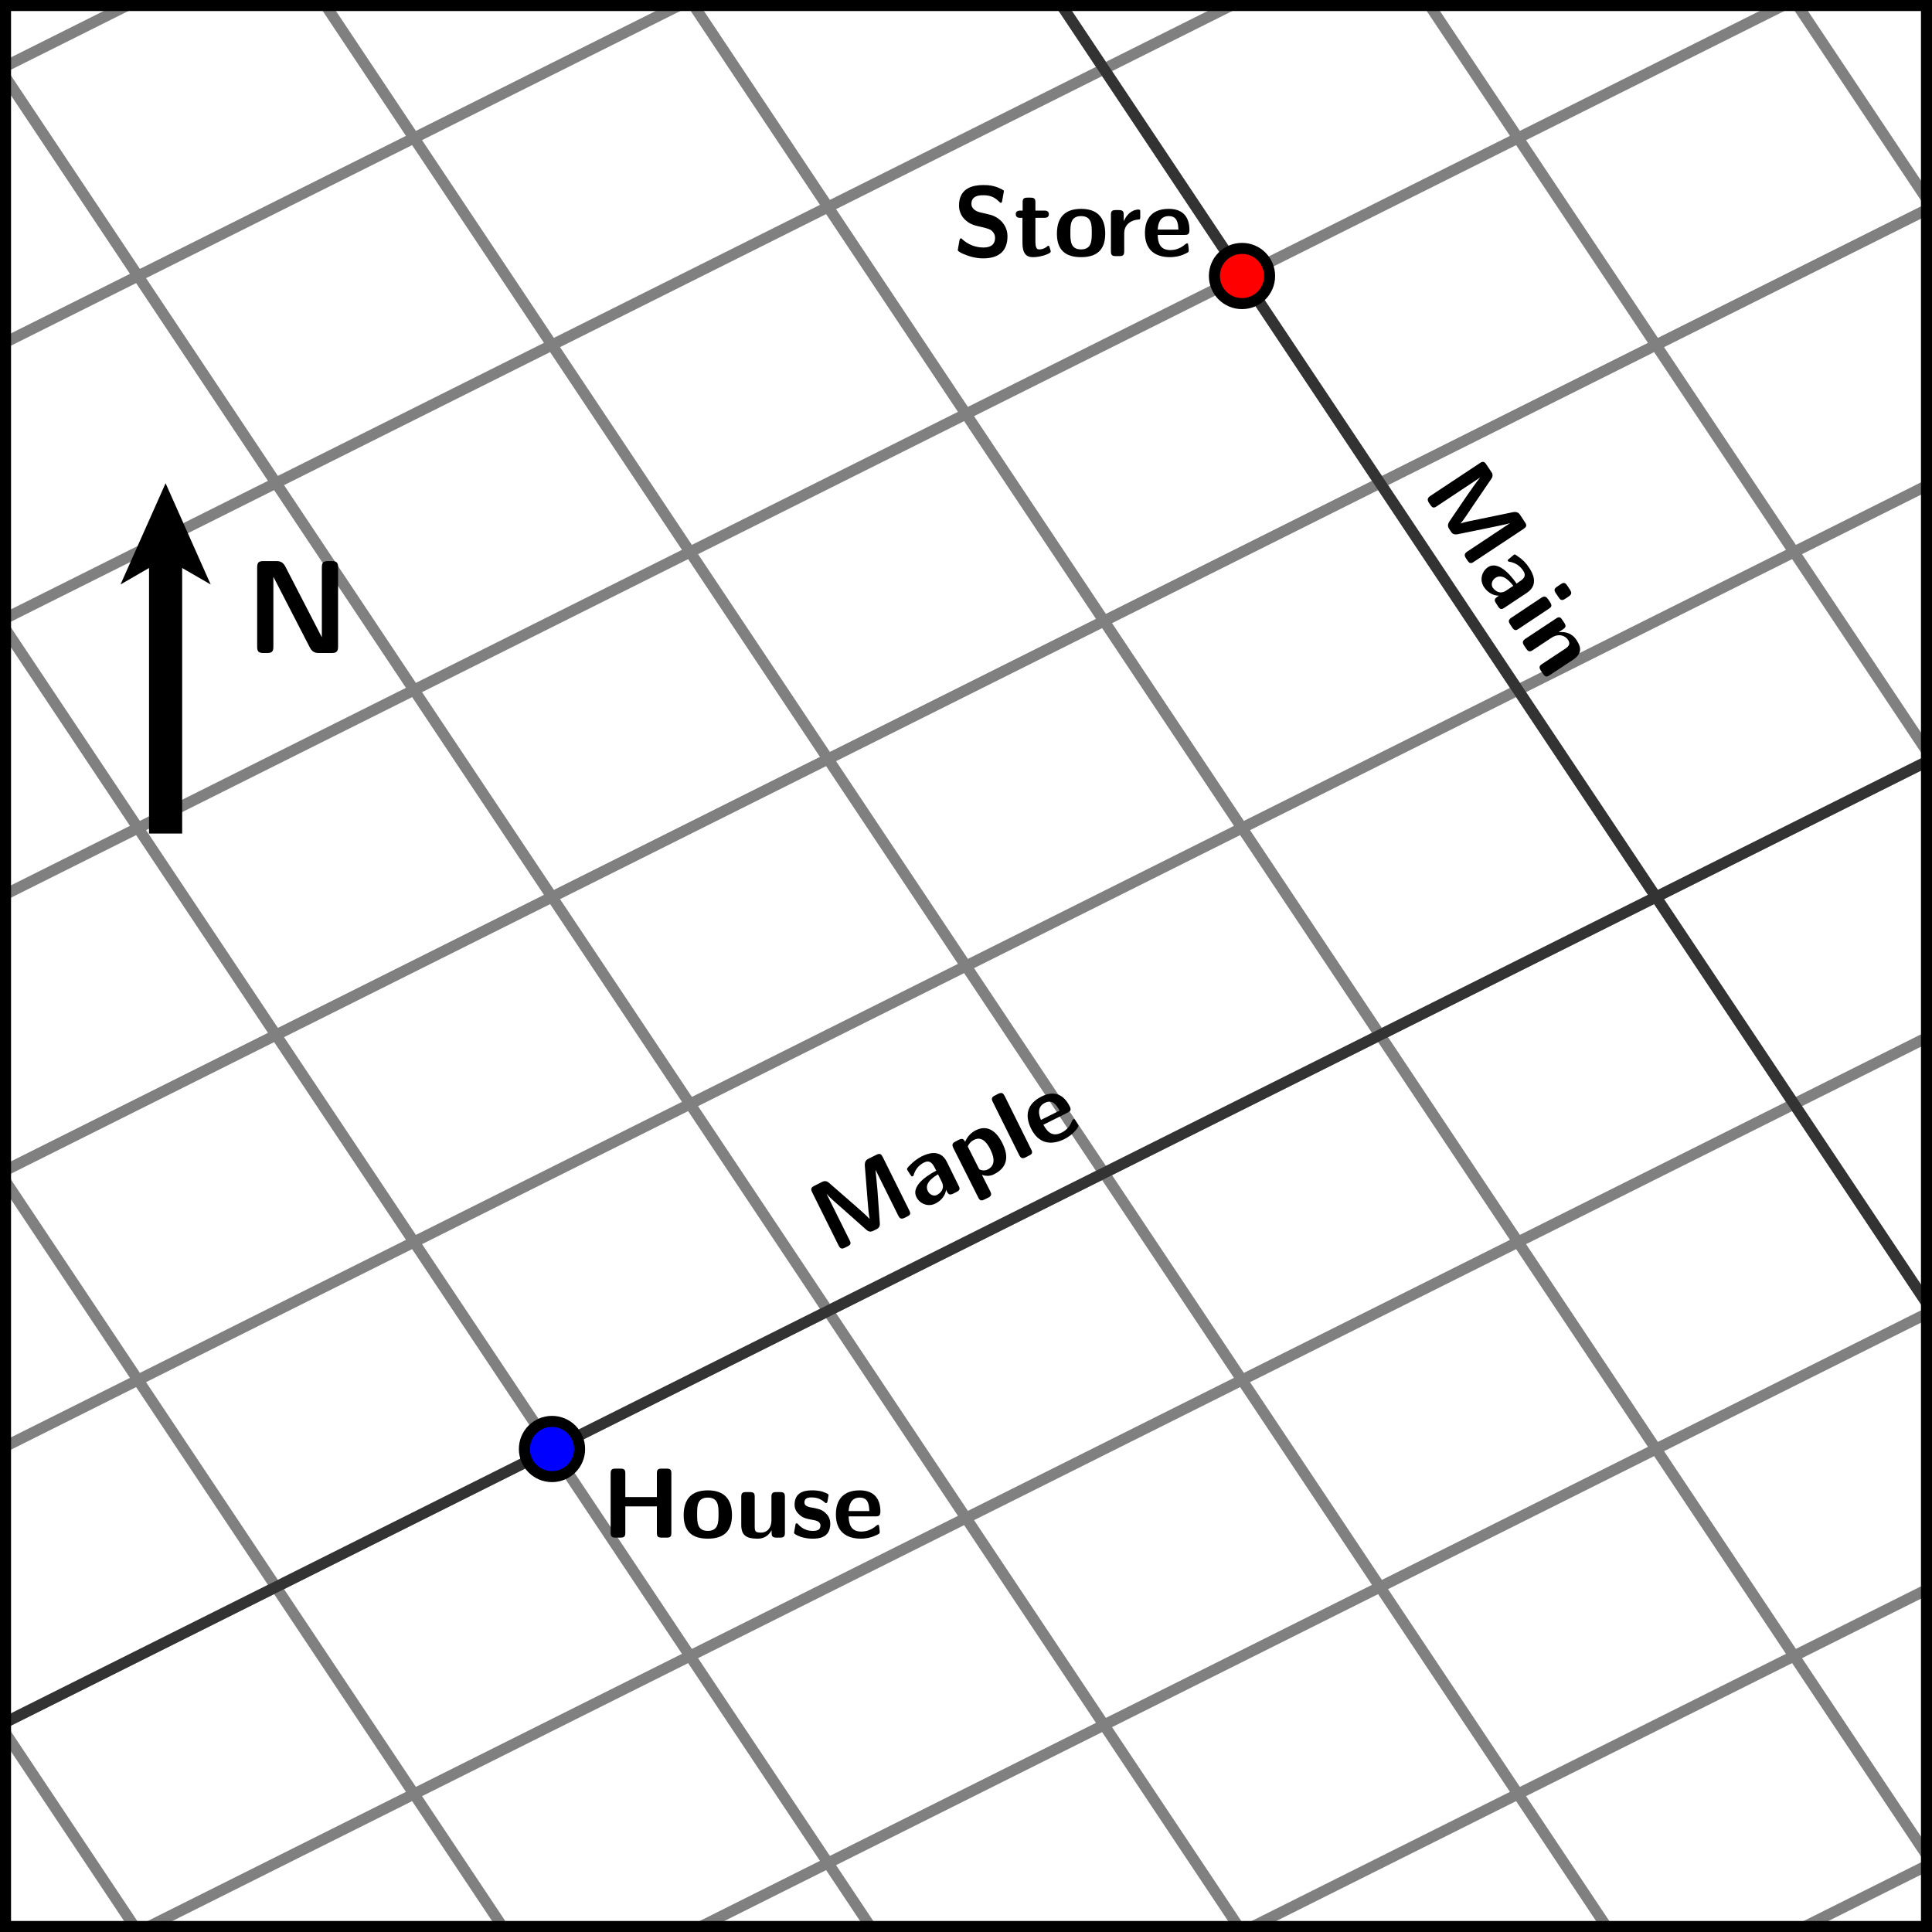
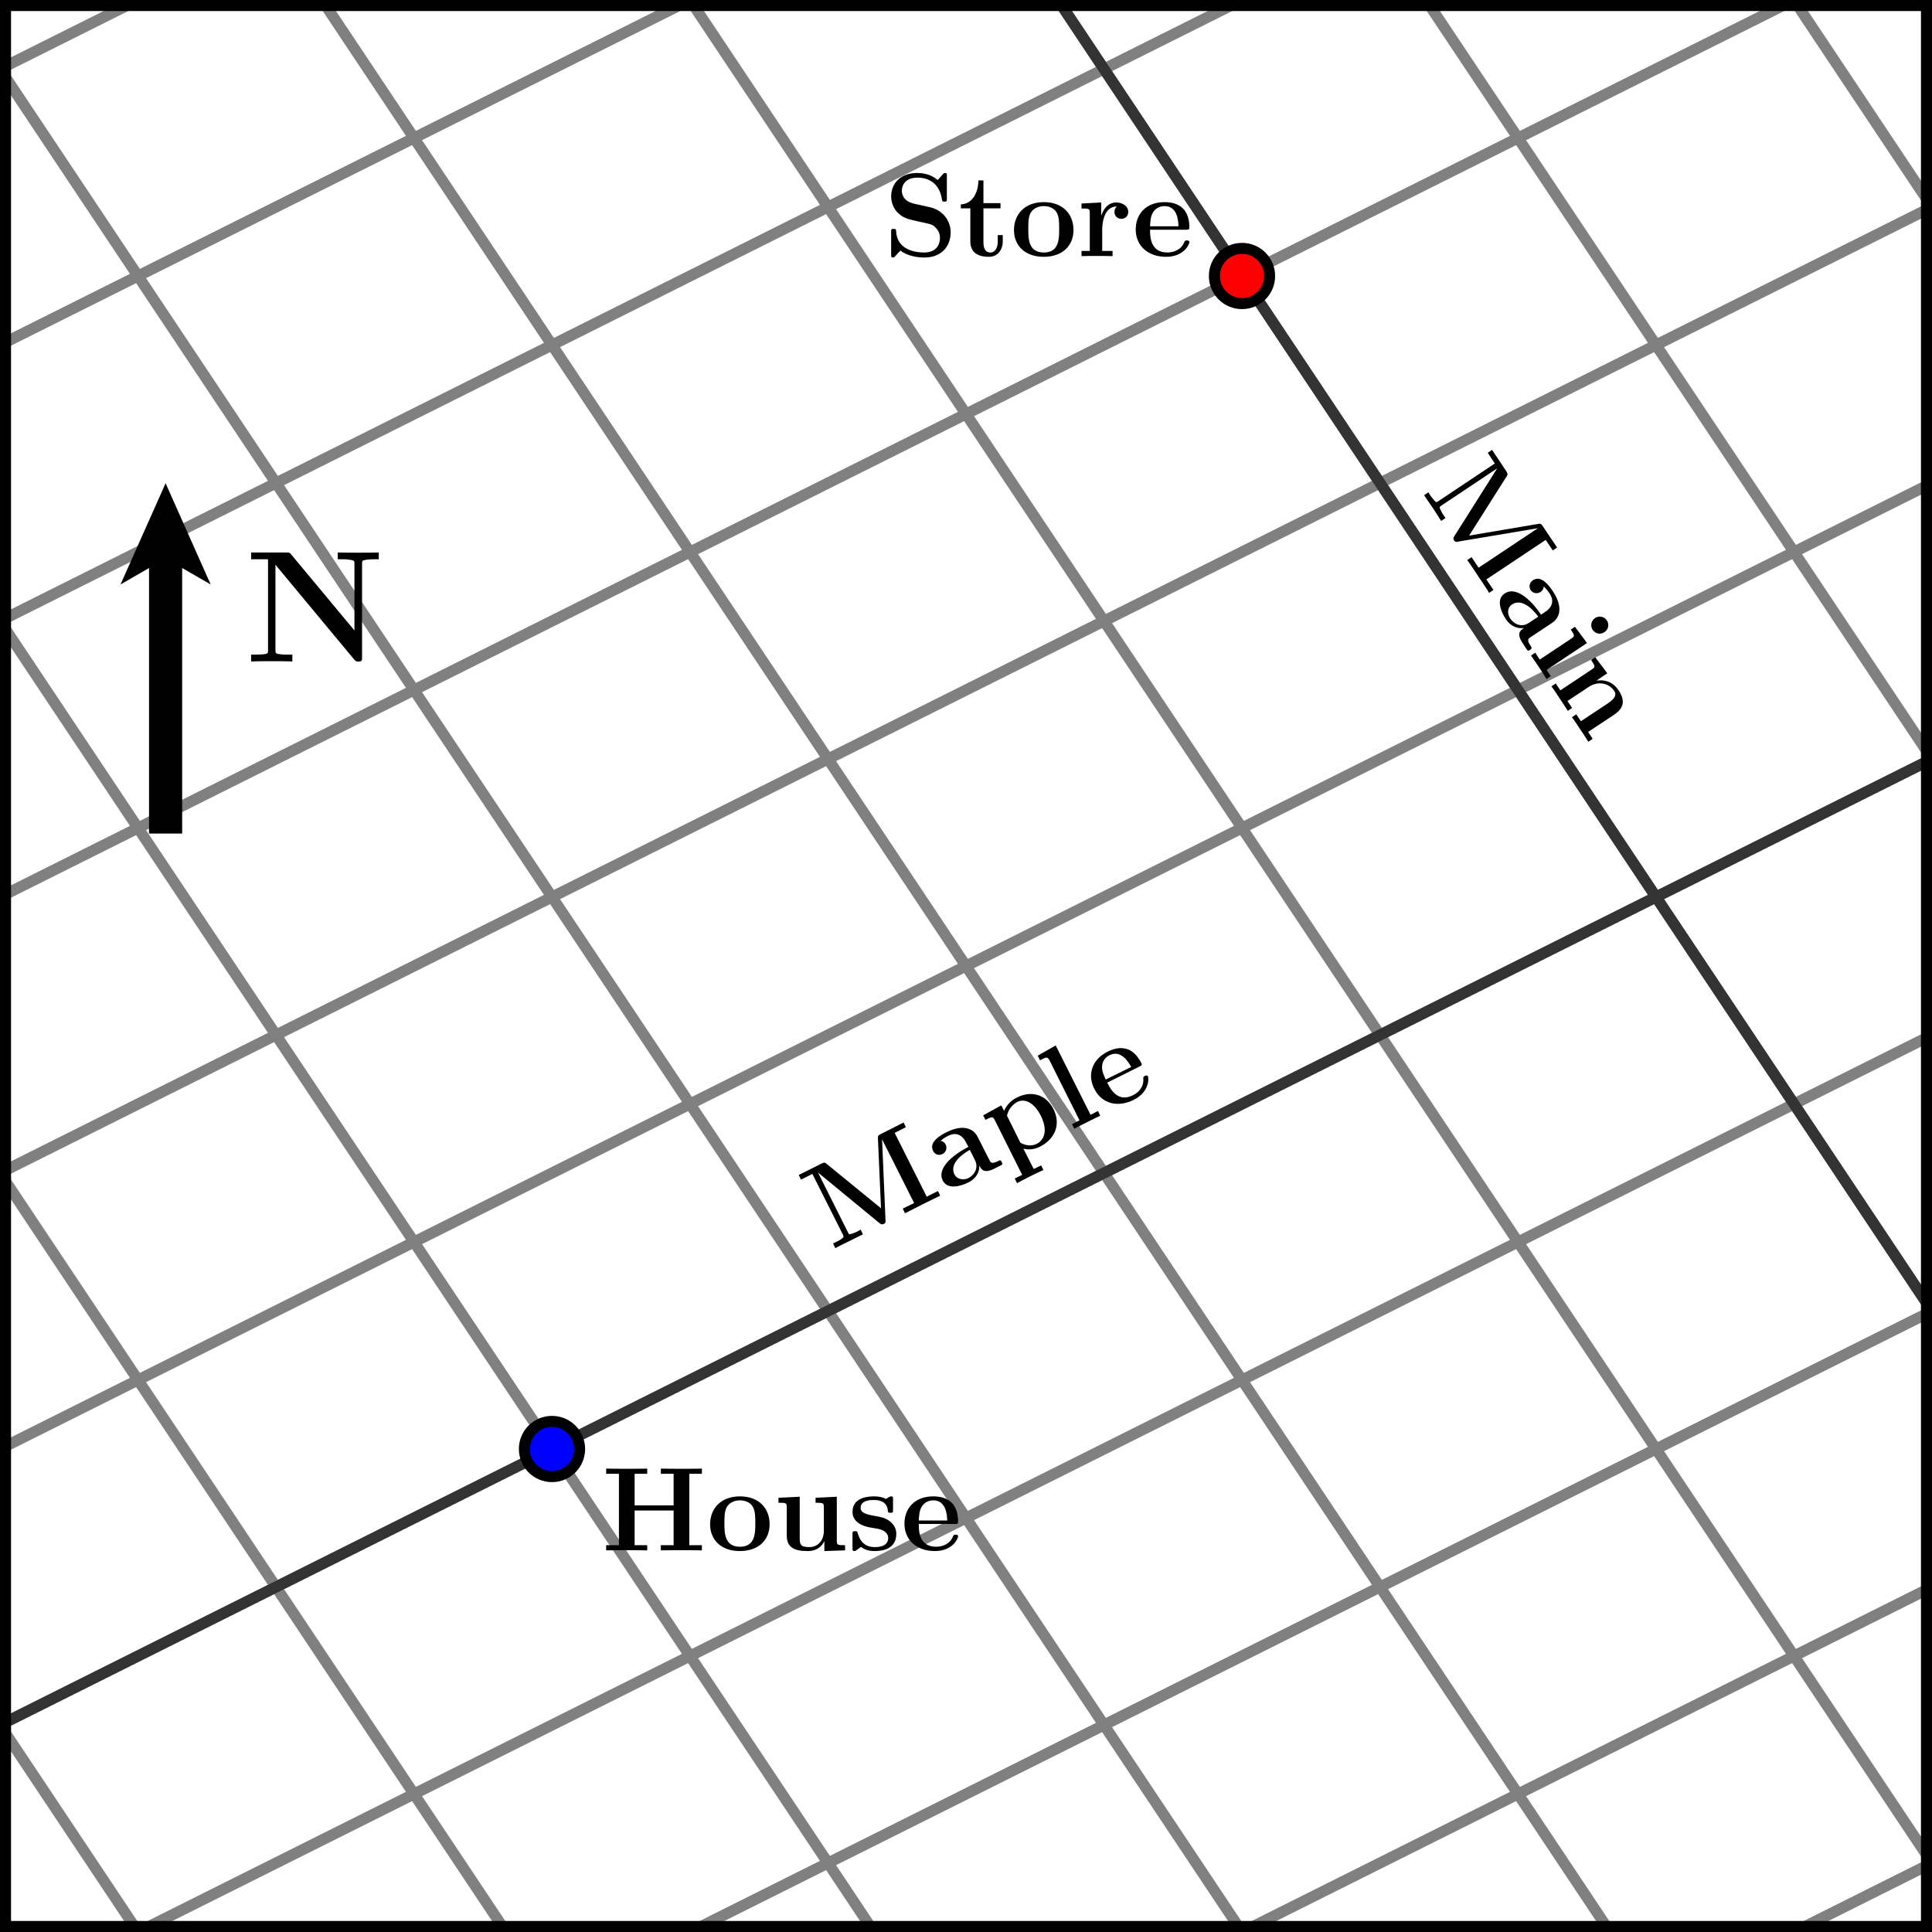
<svg xmlns="http://www.w3.org/2000/svg" xmlns:xlink="http://www.w3.org/1999/xlink" width="175pt" height="175pt" viewBox="0 0 175 175" version="1.1">
  <defs>
    <g>
      <symbol overflow="visible" id="glyph0-0">
        <path style="stroke:none;" d="" />
      </symbol>
      <symbol overflow="visible" id="glyph0-1">
-         <path style="stroke:none;" d="M 6.312 -5.812 C 6.312 -6.109 6.25 -6.25 5.891 -6.25 L 5.422 -6.25 C 5.078 -6.25 5 -6.125 5 -5.812 L 5 -3.672 L 2.141 -3.672 L 2.141 -5.812 C 2.141 -6.109 2.078 -6.25 1.703 -6.25 L 1.25 -6.25 C 0.922 -6.25 0.812 -6.141 0.812 -5.812 L 0.812 -0.438 C 0.812 -0.109 0.922 0 1.25 0 L 1.703 0 C 2.047 0 2.141 -0.109 2.141 -0.438 L 2.141 -2.828 L 5 -2.828 L 5 -0.438 C 5 -0.141 5.062 0 5.422 0 L 5.891 0 C 6.234 0 6.312 -0.109 6.312 -0.438 Z M 6.312 -5.812 " />
+         <path style="stroke:none;" d="M 7.938 -6.938 L 9.078 -6.938 L 9.078 -7.406 C 8.766 -7.391 7.609 -7.391 7.219 -7.391 C 6.828 -7.391 5.672 -7.391 5.359 -7.406 L 5.359 -6.938 L 6.516 -6.938 L 6.516 -4.078 L 2.984 -4.078 L 2.984 -6.938 L 4.125 -6.938 L 4.125 -7.406 C 3.812 -7.391 2.656 -7.391 2.266 -7.391 C 1.875 -7.391 0.719 -7.391 0.406 -7.406 L 0.406 -6.938 L 1.562 -6.938 L 1.562 -0.469 L 0.406 -0.469 L 0.406 0 C 0.719 -0.016 1.875 -0.016 2.266 -0.016 C 2.656 -0.016 3.812 -0.016 4.125 0 L 4.125 -0.469 L 2.984 -0.469 L 2.984 -3.609 L 6.516 -3.609 L 6.516 -0.469 L 5.359 -0.469 L 5.359 0 C 5.672 -0.016 6.828 -0.016 7.219 -0.016 C 7.609 -0.016 8.766 -0.016 9.078 0 L 9.078 -0.469 L 7.938 -0.469 Z M 7.938 -6.938 " />
      </symbol>
      <symbol overflow="visible" id="glyph0-2">
-         <path style="stroke:none;" d="M 4.656 -2.031 C 4.656 -3.5 3.938 -4.281 2.469 -4.281 C 0.969 -4.281 0.281 -3.469 0.281 -2.031 C 0.281 -0.562 1.047 0.094 2.469 0.094 C 3.875 0.094 4.656 -0.547 4.656 -2.031 Z M 2.469 -0.609 C 1.5 -0.609 1.5 -1.406 1.5 -2.141 C 1.5 -2.828 1.5 -3.625 2.469 -3.625 C 3.438 -3.625 3.438 -2.828 3.438 -2.141 C 3.438 -1.422 3.438 -0.609 2.469 -0.609 Z M 2.469 -0.609 " />
+         <path style="stroke:none;" d="M 5.719 -2.359 C 5.719 -3.828 4.734 -4.891 3.031 -4.891 C 1.281 -4.891 0.328 -3.766 0.328 -2.359 C 0.328 -0.953 1.328 0.062 3.016 0.062 C 4.781 0.062 5.719 -1 5.719 -2.359 Z M 3.031 -0.328 C 1.625 -0.328 1.625 -1.594 1.625 -2.469 C 1.625 -2.984 1.625 -3.516 1.828 -3.906 C 2.078 -4.344 2.562 -4.531 3.016 -4.531 C 3.641 -4.531 4.031 -4.25 4.203 -3.938 C 4.422 -3.547 4.422 -2.984 4.422 -2.469 C 4.422 -1.578 4.422 -0.328 3.031 -0.328 Z M 3.031 -0.328 " />
      </symbol>
      <symbol overflow="visible" id="glyph0-3">
-         <path style="stroke:none;" d="M 4.5 -3.688 C 4.5 -3.984 4.438 -4.125 4.062 -4.125 L 3.703 -4.125 C 3.359 -4.125 3.281 -4 3.281 -3.688 L 3.281 -1.562 C 3.281 -0.969 2.969 -0.453 2.328 -0.453 C 1.812 -0.453 1.766 -0.578 1.766 -1.047 L 1.766 -3.688 C 1.766 -3.984 1.703 -4.125 1.328 -4.125 L 0.969 -4.125 C 0.641 -4.125 0.547 -4.016 0.547 -3.688 L 0.547 -1.141 C 0.547 -0.172 1.062 0.094 2 0.094 C 2.234 0.094 2.875 0.094 3.297 -0.672 L 3.297 -0.438 C 3.297 -0.141 3.359 0 3.734 0 L 4.062 0 C 4.406 0 4.5 -0.109 4.5 -0.438 Z M 4.5 -3.688 " />
+         <path style="stroke:none;" d="M 3.812 -4.766 L 3.812 -4.312 C 4.484 -4.312 4.562 -4.312 4.562 -3.891 L 4.562 -1.766 C 4.562 -0.953 4.078 -0.297 3.234 -0.297 C 2.422 -0.297 2.375 -0.562 2.375 -1.156 L 2.375 -4.859 L 0.453 -4.766 L 0.453 -4.312 C 1.125 -4.312 1.203 -4.312 1.203 -3.891 L 1.203 -1.328 C 1.203 -0.25 1.922 0.062 3.078 0.062 C 3.344 0.062 4.141 0.062 4.594 -0.812 L 4.609 -0.812 L 4.609 0.062 L 6.484 0 L 6.484 -0.469 C 5.812 -0.469 5.734 -0.469 5.734 -0.891 L 5.734 -4.859 Z M 3.812 -4.766 " />
      </symbol>
      <symbol overflow="visible" id="glyph0-4">
-         <path style="stroke:none;" d="M 3.562 -1.266 C 3.562 -1.766 3.297 -2.094 3.125 -2.234 C 2.766 -2.562 2.453 -2.609 2.078 -2.688 C 1.578 -2.766 1.219 -2.844 1.219 -3.188 C 1.219 -3.562 1.516 -3.641 1.875 -3.641 C 2.469 -3.641 2.797 -3.406 3.031 -3.219 C 3.125 -3.125 3.141 -3.125 3.172 -3.125 C 3.266 -3.125 3.281 -3.203 3.297 -3.234 C 3.312 -3.312 3.406 -3.812 3.406 -3.859 C 3.406 -4 2.922 -4.125 2.828 -4.172 C 2.469 -4.266 2.172 -4.281 1.938 -4.281 C 1.531 -4.281 0.328 -4.281 0.328 -2.984 C 0.328 -2.547 0.531 -2.281 0.781 -2.062 C 1.094 -1.766 1.438 -1.703 1.953 -1.609 C 2.219 -1.562 2.672 -1.484 2.672 -1.094 C 2.672 -0.672 2.328 -0.609 1.969 -0.609 C 1.578 -0.609 1.078 -0.719 0.641 -1.219 C 0.609 -1.266 0.578 -1.297 0.516 -1.297 C 0.438 -1.297 0.406 -1.219 0.406 -1.156 C 0.391 -1.031 0.281 -0.516 0.281 -0.438 C 0.281 -0.266 0.938 -0.062 0.953 -0.047 C 1.453 0.094 1.812 0.094 1.969 0.094 C 2.438 0.094 3.562 0.062 3.562 -1.266 Z M 3.562 -1.266 " />
+         <path style="stroke:none;" d="M 4.078 -4.609 C 4.078 -4.812 4.078 -4.891 3.906 -4.891 C 3.844 -4.891 3.828 -4.891 3.656 -4.797 C 3.609 -4.766 3.5 -4.688 3.438 -4.656 C 3.141 -4.828 2.75 -4.891 2.359 -4.891 C 2.031 -4.891 0.406 -4.891 0.406 -3.484 C 0.406 -2.359 1.75 -2.109 2.078 -2.062 C 2.375 -2.016 2.734 -1.938 2.781 -1.938 C 3.203 -1.844 3.641 -1.578 3.641 -1.125 C 3.641 -0.297 2.656 -0.297 2.422 -0.297 C 1.875 -0.297 1.203 -0.469 0.891 -1.516 C 0.828 -1.734 0.828 -1.734 0.641 -1.734 C 0.406 -1.734 0.406 -1.703 0.406 -1.453 L 0.406 -0.219 C 0.406 -0.016 0.406 0.062 0.578 0.062 C 0.641 0.062 0.672 0.062 0.891 -0.109 L 1.172 -0.312 C 1.656 0.062 2.234 0.062 2.422 0.062 C 3.016 0.062 4.375 -0.062 4.375 -1.5 C 4.375 -2.016 4.094 -2.375 3.875 -2.562 C 3.438 -2.938 3.062 -3 2.484 -3.109 C 1.797 -3.234 1.141 -3.344 1.141 -3.859 C 1.141 -4.562 2.109 -4.562 2.328 -4.562 C 3.531 -4.562 3.594 -3.812 3.609 -3.547 C 3.625 -3.406 3.719 -3.406 3.844 -3.406 C 4.078 -3.406 4.078 -3.438 4.078 -3.688 Z M 4.078 -4.609 " />
      </symbol>
      <symbol overflow="visible" id="glyph0-5">
-         <path style="stroke:none;" d="M 3.875 -1.922 C 4.094 -1.922 4.312 -1.938 4.312 -2.344 C 4.312 -3.5 3.766 -4.281 2.438 -4.281 C 0.984 -4.281 0.281 -3.469 0.281 -2.094 C 0.281 -0.625 1.141 0.094 2.547 0.094 C 2.891 0.094 3.406 0.047 4 -0.25 C 4.188 -0.344 4.25 -0.375 4.25 -0.484 C 4.25 -0.547 4.234 -0.797 4.219 -0.875 C 4.188 -1.156 4.172 -1.156 4.094 -1.156 C 4.062 -1.156 4.047 -1.156 3.938 -1.078 C 3.406 -0.609 2.875 -0.547 2.578 -0.547 C 1.562 -0.547 1.453 -1.344 1.438 -1.922 Z M 1.438 -2.406 C 1.469 -2.953 1.641 -3.625 2.438 -3.625 C 3.156 -3.625 3.281 -3.109 3.312 -2.406 Z M 1.438 -2.406 " />
+         <path style="stroke:none;" d="M 4.875 -2.391 C 5.125 -2.391 5.188 -2.391 5.188 -2.656 C 5.188 -2.984 5.125 -3.797 4.625 -4.297 C 4.172 -4.75 3.562 -4.891 2.938 -4.891 C 1.25 -4.891 0.328 -3.797 0.328 -2.422 C 0.328 -0.922 1.453 0.062 3.078 0.062 C 4.703 0.062 5.188 -1.078 5.188 -1.266 C 5.188 -1.422 5.031 -1.422 4.969 -1.422 C 4.797 -1.422 4.781 -1.391 4.719 -1.25 C 4.438 -0.547 3.719 -0.328 3.203 -0.328 C 1.641 -0.328 1.625 -1.781 1.625 -2.391 Z M 1.625 -2.703 C 1.656 -3.141 1.656 -3.562 1.891 -3.953 C 2.094 -4.297 2.469 -4.531 2.938 -4.531 C 4.094 -4.531 4.188 -3.234 4.203 -2.703 Z M 1.625 -2.703 " />
      </symbol>
      <symbol overflow="visible" id="glyph0-6">
-         <path style="stroke:none;" d="M 2.438 -3.969 C 2.234 -4.016 1.672 -4.219 1.672 -4.734 C 1.672 -5.5 2.438 -5.516 2.75 -5.516 C 3.25 -5.516 3.703 -5.406 4.141 -4.969 C 4.281 -4.828 4.297 -4.828 4.328 -4.828 C 4.391 -4.828 4.422 -4.844 4.453 -4.984 L 4.594 -5.766 C 4.609 -5.844 4.609 -5.859 4.609 -5.891 C 4.609 -5.953 4.594 -5.969 4.375 -6.078 C 3.734 -6.406 3.203 -6.438 2.75 -6.438 C 1.938 -6.438 0.547 -6.25 0.547 -4.578 C 0.547 -3.938 0.875 -3.516 1.047 -3.344 C 1.516 -2.875 1.938 -2.781 2.641 -2.625 C 3.141 -2.5 3.344 -2.453 3.531 -2.281 C 3.625 -2.188 3.812 -2 3.812 -1.656 C 3.812 -0.812 3.047 -0.781 2.75 -0.781 C 1.984 -0.781 1.328 -1.094 0.875 -1.5 C 0.781 -1.609 0.75 -1.609 0.719 -1.609 C 0.672 -1.609 0.625 -1.578 0.594 -1.438 L 0.453 -0.656 C 0.438 -0.578 0.438 -0.562 0.438 -0.547 C 0.438 -0.344 1.375 -0.031 1.422 -0.016 C 2.031 0.188 2.516 0.203 2.75 0.203 C 4.094 0.203 4.938 -0.406 4.938 -1.797 C 4.938 -2.812 4.188 -3.562 3.297 -3.766 Z M 2.438 -3.969 " />
+         <path style="stroke:none;" d="M 2.75 -4.75 C 1.672 -4.984 1.641 -5.766 1.641 -5.922 C 1.641 -6.469 2 -7.109 3.047 -7.109 C 4.094 -7.109 5.031 -6.594 5.266 -5.188 C 5.297 -4.953 5.297 -4.938 5.5 -4.938 C 5.719 -4.938 5.719 -4.984 5.719 -5.219 L 5.719 -7.25 C 5.719 -7.453 5.719 -7.531 5.562 -7.531 C 5.484 -7.531 5.453 -7.531 5.359 -7.422 L 4.891 -6.891 C 4.625 -7.109 4.078 -7.531 3.031 -7.531 C 1.484 -7.531 0.672 -6.562 0.672 -5.391 C 0.672 -4.672 1.062 -4.156 1.203 -4 C 1.766 -3.438 2.078 -3.375 3.203 -3.125 C 4.281 -2.891 4.406 -2.875 4.641 -2.641 C 4.781 -2.5 5.094 -2.203 5.094 -1.656 C 5.094 -1.188 4.875 -0.328 3.656 -0.328 C 2.703 -0.328 1.203 -0.656 1.125 -2.234 C 1.109 -2.422 1.109 -2.469 0.891 -2.469 C 0.672 -2.469 0.672 -2.422 0.672 -2.188 L 0.672 -0.156 C 0.672 0.047 0.672 0.125 0.828 0.125 C 0.906 0.125 0.922 0.125 1.031 0.016 C 1.141 -0.094 1.234 -0.234 1.516 -0.5 C 2.141 -0.016 3.016 0.125 3.672 0.125 C 5.359 0.125 6.062 -1.016 6.062 -2.156 C 6.062 -3.172 5.391 -4.141 4.219 -4.422 Z M 2.75 -4.75 " />
      </symbol>
      <symbol overflow="visible" id="glyph0-7">
-         <path style="stroke:none;" d="M 1.969 -3.469 L 2.766 -3.469 C 2.875 -3.469 3.188 -3.469 3.188 -3.797 C 3.188 -4.125 2.875 -4.125 2.766 -4.125 L 1.969 -4.125 L 1.969 -4.875 C 1.969 -5.156 1.906 -5.297 1.531 -5.297 L 1.25 -5.297 C 0.922 -5.297 0.812 -5.203 0.812 -4.875 L 0.812 -4.125 L 0.609 -4.125 C 0.516 -4.125 0.188 -4.125 0.188 -3.797 C 0.188 -3.469 0.5 -3.469 0.609 -3.469 L 0.797 -3.469 L 0.797 -1.203 C 0.797 -0.281 1.109 0.094 1.734 0.094 C 1.812 0.094 2.219 0.094 2.688 -0.047 C 2.828 -0.094 3.359 -0.25 3.359 -0.422 C 3.359 -0.453 3.344 -0.516 3.281 -0.703 C 3.234 -0.875 3.219 -0.938 3.141 -0.938 C 3.094 -0.938 3.094 -0.922 3.031 -0.875 C 2.938 -0.797 2.688 -0.609 2.312 -0.609 C 2.094 -0.609 1.969 -0.75 1.969 -1.344 Z M 1.969 -3.469 " />
+         <path style="stroke:none;" d="M 2.281 -4.328 L 3.828 -4.328 L 3.828 -4.797 L 2.281 -4.797 L 2.281 -6.859 L 1.828 -6.859 C 1.812 -5.781 1.297 -4.719 0.234 -4.688 L 0.234 -4.328 L 1.094 -4.328 L 1.094 -1.328 C 1.094 -0.188 1.984 0.062 2.766 0.062 C 3.562 0.062 4.031 -0.547 4.031 -1.344 L 4.031 -1.906 L 3.578 -1.906 L 3.578 -1.344 C 3.578 -0.641 3.266 -0.328 2.922 -0.328 C 2.281 -0.328 2.281 -1.047 2.281 -1.297 Z M 2.281 -4.328 " />
      </symbol>
      <symbol overflow="visible" id="glyph0-8">
-         <path style="stroke:none;" d="M 1.75 -2.062 C 1.75 -2.922 2.453 -3.281 3.031 -3.312 C 3.188 -3.328 3.203 -3.328 3.203 -3.562 L 3.203 -3.984 C 3.203 -4.156 3.203 -4.219 3.047 -4.219 C 2.797 -4.219 2.141 -4.125 1.703 -3.156 L 1.703 -3.75 C 1.703 -4.031 1.641 -4.172 1.266 -4.172 L 0.984 -4.172 C 0.656 -4.172 0.547 -4.078 0.547 -3.75 L 0.547 -0.438 C 0.547 -0.109 0.641 0 0.984 0 L 1.312 0 C 1.656 0 1.75 -0.109 1.75 -0.438 Z M 1.75 -2.062 " />
+         <path style="stroke:none;" d="M 2.25 -2.422 C 2.25 -2.781 2.328 -4.5 3.578 -4.5 C 3.438 -4.391 3.359 -4.203 3.359 -4 C 3.359 -3.562 3.719 -3.375 3.984 -3.375 C 4.25 -3.375 4.609 -3.562 4.609 -4 C 4.609 -4.562 4.047 -4.859 3.531 -4.859 C 2.672 -4.859 2.312 -4.109 2.156 -3.656 L 2.156 -4.859 L 0.375 -4.766 L 0.375 -4.312 C 1.047 -4.312 1.125 -4.312 1.125 -3.891 L 1.125 -0.469 L 0.375 -0.469 L 0.375 0 C 0.625 -0.016 1.438 -0.016 1.734 -0.016 C 2.047 -0.016 2.922 -0.016 3.188 0 L 3.188 -0.469 L 2.25 -0.469 Z M 2.25 -2.422 " />
      </symbol>
      <symbol overflow="visible" id="glyph1-0">
        <path style="stroke:none;" d="" />
      </symbol>
      <symbol overflow="visible" id="glyph1-1">
-         <path style="stroke:none;" d="M 3.156 -4.859 C 3.188 -4.375 3.266 -3.484 3.344 -3.172 L 3.328 -3.172 C 3.109 -3.422 2.375 -4.062 2 -4.391 L -0.312 -6.406 C -0.609 -6.688 -0.875 -6.562 -1.016 -6.484 L -1.672 -6.156 C -1.969 -6 -2.016 -5.859 -1.859 -5.562 L 0.531 -0.75 C 0.688 -0.453 0.828 -0.406 1.125 -0.562 L 1.344 -0.672 C 1.656 -0.828 1.672 -0.953 1.516 -1.25 L -0.547 -5.406 L -0.531 -5.406 C -0.281 -5.094 0.531 -4.391 0.969 -4.016 L 3.047 -2.172 C 3.359 -1.906 3.547 -2.016 3.828 -2.156 C 4.094 -2.281 4.297 -2.375 4.266 -2.781 L 4.047 -5.828 C 4.016 -6.078 3.906 -7.375 3.875 -7.609 L 5.938 -3.453 C 6.078 -3.188 6.203 -3.109 6.531 -3.266 L 6.75 -3.375 C 7.062 -3.531 7.078 -3.656 6.922 -3.953 L 4.531 -8.766 C 4.391 -9.031 4.281 -9.125 3.953 -8.969 L 3.266 -8.625 C 3.078 -8.531 2.891 -8.422 2.906 -8 Z M 3.156 -4.859 " />
+         <path style="stroke:none;" d="M 4.531 -3.812 L -0.391 -7.828 C -0.578 -8 -0.656 -7.953 -0.859 -7.859 L -2.922 -6.828 L -2.719 -6.406 L -1.688 -6.922 L 1.078 -1.422 C 1.172 -1.203 1.156 -1.188 0.938 -1.031 C 0.781 -0.906 0.594 -0.812 0.406 -0.734 L 0.188 -0.625 L 0.391 -0.203 C 0.609 -0.328 1.375 -0.703 1.641 -0.828 C 1.922 -0.969 2.672 -1.344 2.891 -1.453 L 2.688 -1.875 L 2.469 -1.75 C 2.219 -1.625 2.188 -1.609 1.953 -1.531 C 1.641 -1.422 1.625 -1.422 1.531 -1.641 L -1.172 -7.031 L -1.156 -7.031 L 4.406 -2.453 C 4.516 -2.375 4.609 -2.312 4.781 -2.391 C 4.953 -2.469 4.953 -2.594 4.938 -2.719 L 4.625 -10.062 L 7.531 -4.281 L 6.5 -3.781 L 6.703 -3.359 C 6.969 -3.5 7.984 -4 8.297 -4.172 C 8.641 -4.328 9.641 -4.844 9.891 -4.953 L 9.688 -5.375 L 8.672 -4.859 L 5.766 -10.641 L 6.781 -11.156 L 6.578 -11.578 L 4.531 -10.547 C 4.328 -10.453 4.234 -10.391 4.25 -10.156 Z M 4.531 -3.812 " />
      </symbol>
      <symbol overflow="visible" id="glyph1-2">
-         <path style="stroke:none;" d="M 2.469 -4.406 C 1.828 -5.672 0.594 -5.078 0.188 -4.891 C -0.188 -4.688 -0.562 -4.438 -1 -3.953 C -1.141 -3.812 -1.156 -3.75 -1.109 -3.656 C -1.078 -3.609 -0.797 -3.156 -0.75 -3.125 C -0.734 -3.062 -0.672 -3.062 -0.625 -3.094 C -0.578 -3.109 -0.547 -3.125 -0.547 -3.156 C -0.391 -3.703 -0.078 -4.094 0.422 -4.344 C 0.859 -4.547 1.125 -4.359 1.359 -3.891 L 1.516 -3.594 C 1.234 -3.453 -0.875 -2.375 -0.281 -1.203 C 0 -0.625 0.75 -0.266 1.453 -0.625 C 1.719 -0.766 2.297 -1.125 2.406 -1.875 L 2.469 -1.719 C 2.609 -1.453 2.719 -1.359 3.047 -1.516 L 3.359 -1.672 C 3.656 -1.828 3.688 -1.953 3.531 -2.25 Z M 2.016 -2.578 C 2.391 -1.812 1.625 -1.422 1.594 -1.406 C 1.266 -1.234 0.906 -1.438 0.75 -1.75 C 0.359 -2.531 1.453 -3.125 1.672 -3.266 Z M 2.016 -2.578 " />
+         <path style="stroke:none;" d="M 2.984 -5.109 C 2.547 -5.984 1.547 -6.234 0.188 -5.562 C -0.359 -5.297 -1.469 -4.672 -1.062 -3.859 C -0.859 -3.453 -0.469 -3.438 -0.203 -3.578 C 0.078 -3.719 0.25 -4.062 0.078 -4.438 C -0.016 -4.609 -0.156 -4.734 -0.375 -4.766 C -0.109 -5.016 0.125 -5.125 0.297 -5.219 C 0.953 -5.547 1.547 -5.391 1.938 -4.594 L 2.141 -4.219 C 0.609 -3.438 -0.719 -2.234 -0.188 -1.172 C 0.266 -0.297 1.484 -0.672 2.141 -1 C 2.891 -1.375 3.156 -2 3.125 -2.531 C 3.312 -2.188 3.516 -1.766 4.5 -2.25 L 4.984 -2.5 C 5.203 -2.594 5.266 -2.641 5.156 -2.844 C 5.062 -3.062 4.984 -3.016 4.844 -2.938 C 4.234 -2.641 4.156 -2.797 4.047 -3.016 Z M 2.719 -3.047 C 3.172 -2.141 2.453 -1.547 2.141 -1.391 C 1.672 -1.172 1.109 -1.281 0.875 -1.719 C 0.438 -2.609 1.344 -3.422 2.266 -3.953 Z M 2.719 -3.047 " />
      </symbol>
      <symbol overflow="visible" id="glyph1-3">
-         <path style="stroke:none;" d="M 1.422 -1.109 C 1.984 -0.891 2.438 -1.109 2.547 -1.172 C 4.25 -2.031 3.469 -3.562 3.281 -3.969 C 3.078 -4.359 2.312 -5.875 0.859 -5.141 C 0.391 -4.906 0.062 -4.5 -0.094 -4.094 C -0.234 -4.391 -0.391 -4.422 -0.672 -4.281 L -0.969 -4.125 C -1.25 -3.984 -1.312 -3.844 -1.172 -3.547 L 1.078 0.922 C 1.219 1.219 1.359 1.281 1.656 1.125 L 1.984 0.969 C 2.297 0.812 2.312 0.656 2.172 0.375 Z M 0.141 -3.672 C 0.188 -3.812 0.359 -4.109 0.719 -4.281 C 1.531 -4.688 2.016 -3.75 2.188 -3.406 C 2.344 -3.078 2.859 -2.047 1.953 -1.594 C 1.781 -1.5 1.594 -1.5 1.469 -1.516 C 1.188 -1.562 1.172 -1.609 1.109 -1.75 Z M 0.141 -3.672 " />
+         <path style="stroke:none;" d="M 3.453 0.094 L 2.781 0.422 L 1.844 -1.422 C 2.203 -1.328 2.75 -1.297 3.328 -1.594 C 4.656 -2.25 5.281 -3.562 4.578 -4.984 C 3.922 -6.312 2.594 -6.719 1.281 -6.062 C 0.719 -5.797 0.312 -5.344 0.094 -4.844 L -0.156 -5.344 L -1.797 -4.438 L -1.594 -4.031 C -0.984 -4.328 -0.922 -4.359 -0.734 -3.984 L 1.734 0.953 L 1.062 1.281 L 1.266 1.703 C 1.484 1.578 2.172 1.234 2.438 1.094 C 2.719 0.953 3.422 0.609 3.656 0.516 Z M 0.359 -4.406 C 0.5 -5.047 0.922 -5.453 1.297 -5.656 C 1.922 -5.969 2.781 -5.672 3.422 -4.406 C 4.125 -3 3.672 -2.172 3.062 -1.859 C 2.641 -1.656 2.125 -1.656 1.578 -1.953 Z M 0.359 -4.406 " />
      </symbol>
      <symbol overflow="visible" id="glyph1-4">
-         <path style="stroke:none;" d="M -1.031 -5.984 C -1.172 -6.25 -1.281 -6.344 -1.625 -6.188 L -1.922 -6.031 C -2.203 -5.891 -2.266 -5.75 -2.109 -5.453 L 0.281 -0.641 C 0.438 -0.344 0.578 -0.281 0.875 -0.438 L 1.172 -0.594 C 1.484 -0.734 1.516 -0.875 1.359 -1.172 Z M -1.031 -5.984 " />
+         <path style="stroke:none;" d="M -1.266 -7.75 L -2.891 -6.828 L -2.688 -6.406 C -2.094 -6.719 -2.016 -6.75 -1.812 -6.375 L 0.891 -0.969 L 0.219 -0.625 L 0.422 -0.203 C 0.641 -0.344 1.328 -0.672 1.594 -0.812 C 1.859 -0.938 2.547 -1.281 2.766 -1.391 L 2.562 -1.812 L 1.891 -1.469 Z M -1.266 -7.75 " />
      </symbol>
      <symbol overflow="visible" id="glyph1-5">
-         <path style="stroke:none;" d="M 2.609 -3.453 C 2.797 -3.547 3 -3.656 2.812 -4.016 C 2.297 -5.047 1.453 -5.516 0.266 -4.922 C -1.047 -4.266 -1.297 -3.234 -0.688 -2 C -0.031 -0.688 1.062 -0.438 2.328 -1.062 C 2.625 -1.219 3.062 -1.469 3.469 -2 C 3.594 -2.188 3.625 -2.234 3.578 -2.344 C 3.547 -2.391 3.422 -2.609 3.375 -2.672 C 3.234 -2.906 3.219 -2.891 3.141 -2.859 C 3.125 -2.844 3.109 -2.844 3.031 -2.734 C 2.781 -2.062 2.328 -1.766 2.062 -1.641 C 1.141 -1.188 0.703 -1.859 0.422 -2.359 Z M 0.203 -2.797 C -0.016 -3.297 -0.156 -3.984 0.562 -4.344 C 1.203 -4.656 1.547 -4.25 1.891 -3.641 Z M 0.203 -2.797 " />
+         <path style="stroke:none;" d="M 3.297 -4.328 C 3.516 -4.438 3.578 -4.453 3.453 -4.688 C 3.312 -4.984 2.875 -5.688 2.219 -5.906 C 1.609 -6.109 1 -5.969 0.438 -5.688 C -1.062 -4.938 -1.406 -3.531 -0.781 -2.312 C -0.109 -0.969 1.328 -0.594 2.781 -1.312 C 4.234 -2.047 4.156 -3.281 4.078 -3.438 C 4 -3.578 3.859 -3.516 3.797 -3.484 C 3.656 -3.406 3.656 -3.391 3.656 -3.234 C 3.719 -2.469 3.188 -1.953 2.719 -1.734 C 1.328 -1.031 0.656 -2.328 0.391 -2.875 Z M 0.25 -3.156 C 0.078 -3.547 -0.109 -3.922 -0.078 -4.375 C -0.047 -4.781 0.172 -5.156 0.594 -5.359 C 1.625 -5.875 2.297 -4.766 2.562 -4.297 Z M 0.25 -3.156 " />
      </symbol>
      <symbol overflow="visible" id="glyph2-0">
        <path style="stroke:none;" d="" />
      </symbol>
      <symbol overflow="visible" id="glyph2-1">
-         <path style="stroke:none;" d="M 5.219 2.531 C 4.734 2.625 3.859 2.797 3.562 2.922 L 3.562 2.906 C 3.781 2.672 4.312 1.859 4.594 1.438 L 6.328 -1.109 C 6.562 -1.422 6.406 -1.672 6.312 -1.797 L 5.891 -2.422 C 5.719 -2.703 5.562 -2.734 5.297 -2.547 L 0.812 0.422 C 0.547 0.609 0.516 0.766 0.688 1.047 L 0.828 1.25 C 1.016 1.531 1.156 1.531 1.422 1.344 L 5.281 -1.219 L 5.297 -1.203 C 5.031 -0.906 4.422 -0.016 4.094 0.453 L 2.531 2.75 C 2.312 3.109 2.438 3.281 2.609 3.547 C 2.766 3.797 2.891 3.969 3.297 3.891 L 6.281 3.281 C 6.516 3.234 7.797 2.969 8.031 2.891 L 4.172 5.453 C 3.922 5.625 3.844 5.766 4.047 6.078 L 4.188 6.281 C 4.375 6.562 4.516 6.562 4.781 6.375 L 9.266 3.406 C 9.5 3.234 9.594 3.109 9.391 2.812 L 8.969 2.172 C 8.844 1.984 8.703 1.828 8.312 1.891 Z M 5.219 2.531 " />
+         <path style="stroke:none;" d="M 4.328 4.016 L 7.734 -1.359 C 7.859 -1.562 7.797 -1.641 7.688 -1.828 L 6.406 -3.75 L 6.016 -3.484 L 6.656 -2.516 L 1.547 0.891 C 1.344 1.031 1.328 1.016 1.141 0.797 C 1 0.641 0.891 0.469 0.766 0.312 L 0.641 0.094 L 0.25 0.359 C 0.391 0.562 0.859 1.266 1.031 1.5 C 1.203 1.766 1.672 2.469 1.797 2.688 L 2.188 2.422 L 2.047 2.219 C 1.891 1.984 1.875 1.953 1.766 1.734 C 1.625 1.453 1.609 1.438 1.812 1.297 L 6.828 -2.047 L 6.844 -2.031 L 2.984 4.078 C 2.922 4.172 2.859 4.297 2.969 4.453 C 3.062 4.609 3.203 4.594 3.312 4.562 L 10.562 3.344 L 5.188 6.922 L 4.547 5.969 L 4.156 6.234 C 4.344 6.469 4.969 7.406 5.156 7.703 C 5.375 8.016 6 8.953 6.141 9.203 L 6.531 8.938 L 5.891 7.984 L 11.266 4.406 L 11.906 5.359 L 12.297 5.094 L 11.016 3.188 C 10.891 3 10.844 2.906 10.609 2.953 Z M 4.328 4.016 " />
      </symbol>
      <symbol overflow="visible" id="glyph2-2">
-         <path style="stroke:none;" d="M 4.672 1.891 C 5.859 1.109 5.125 -0.031 4.875 -0.406 C 4.641 -0.766 4.344 -1.109 3.797 -1.469 C 3.625 -1.594 3.578 -1.625 3.5 -1.562 C 3.453 -1.531 3.047 -1.188 3 -1.141 C 2.953 -1.109 2.938 -1.047 2.969 -1 C 3 -0.953 3.031 -0.938 3.078 -0.938 C 3.641 -0.844 4.047 -0.578 4.359 -0.109 C 4.625 0.297 4.469 0.578 4.016 0.859 L 3.75 1.047 C 3.578 0.797 2.25 -1.156 1.156 -0.438 C 0.625 -0.078 0.359 0.703 0.797 1.359 C 0.969 1.609 1.406 2.141 2.156 2.141 L 2.016 2.234 C 1.766 2.406 1.688 2.531 1.891 2.828 L 2.078 3.125 C 2.266 3.406 2.406 3.406 2.672 3.219 Z M 2.797 1.688 C 2.094 2.156 1.609 1.438 1.594 1.422 C 1.391 1.109 1.547 0.719 1.828 0.531 C 2.547 0.047 3.297 1.047 3.453 1.25 Z M 2.797 1.688 " />
+         <path style="stroke:none;" d="M 5.438 2.344 C 6.266 1.797 6.375 0.75 5.531 -0.516 C 5.203 -1.016 4.469 -2.031 3.719 -1.531 C 3.344 -1.281 3.359 -0.875 3.516 -0.625 C 3.703 -0.375 4.062 -0.25 4.406 -0.469 C 4.578 -0.578 4.688 -0.75 4.688 -0.969 C 4.969 -0.719 5.094 -0.516 5.219 -0.344 C 5.625 0.266 5.547 0.875 4.797 1.359 L 4.453 1.594 C 3.5 0.172 2.141 -1 1.156 -0.328 C 0.328 0.203 0.859 1.391 1.266 2 C 1.734 2.703 2.391 2.875 2.906 2.797 C 2.578 3.016 2.188 3.281 2.797 4.188 L 3.094 4.641 C 3.219 4.844 3.266 4.906 3.453 4.781 C 3.656 4.641 3.609 4.562 3.516 4.422 C 3.141 3.875 3.281 3.781 3.484 3.641 Z M 3.359 2.328 C 2.516 2.891 1.844 2.219 1.656 1.938 C 1.375 1.5 1.391 0.938 1.812 0.672 C 2.625 0.125 3.562 0.906 4.203 1.766 Z M 3.359 2.328 " />
      </symbol>
      <symbol overflow="visible" id="glyph2-3">
-         <path style="stroke:none;" d="M 5.719 -2.703 C 5.547 -2.953 5.422 -3.031 5.125 -2.828 L 4.781 -2.594 C 4.547 -2.438 4.5 -2.297 4.672 -2.031 L 4.938 -1.641 C 5.172 -1.266 5.344 -1.375 5.688 -1.609 C 6.047 -1.844 6.203 -1.953 5.969 -2.328 Z M 4.031 -0.594 C 4.281 -0.75 4.375 -0.875 4.172 -1.188 L 3.984 -1.469 C 3.797 -1.734 3.641 -1.781 3.359 -1.594 L 0.656 0.203 C 0.391 0.391 0.359 0.531 0.547 0.812 L 0.734 1.094 C 0.922 1.375 1.062 1.391 1.328 1.203 Z M 4.031 -0.594 " />
+         <path style="stroke:none;" d="M 6.922 -1.734 C 7.297 -1.984 7.375 -2.453 7.141 -2.797 C 6.891 -3.172 6.422 -3.234 6.078 -3.016 C 5.734 -2.781 5.609 -2.312 5.859 -1.938 C 6.094 -1.594 6.547 -1.484 6.922 -1.734 Z M 4.25 -2.219 L 3.875 -1.969 C 4.219 -1.438 4.266 -1.375 3.906 -1.141 L 1.062 0.75 L 0.656 0.125 L 0.266 0.391 C 0.422 0.578 0.828 1.203 1 1.453 C 1.156 1.703 1.547 2.266 1.672 2.516 L 2.062 2.25 L 1.688 1.688 L 5.344 -0.75 Z M 4.25 -2.219 " />
      </symbol>
      <symbol overflow="visible" id="glyph2-4">
-         <path style="stroke:none;" d="M 4.938 2.125 C 5.719 1.609 5.797 1.078 5.281 0.312 C 4.75 -0.484 3.953 -0.422 3.703 -0.391 L 3.688 -0.406 L 4.062 -0.656 C 4.297 -0.812 4.375 -0.953 4.172 -1.25 L 4 -1.5 C 3.828 -1.781 3.688 -1.812 3.422 -1.625 L 0.656 0.203 C 0.391 0.391 0.359 0.531 0.531 0.812 L 0.734 1.109 C 0.922 1.391 1.078 1.406 1.344 1.219 L 3 0.125 C 3.656 -0.312 4.25 -0.094 4.516 0.297 C 4.75 0.672 4.609 0.875 4.234 1.125 L 2.172 2.484 C 1.922 2.656 1.859 2.781 2.047 3.078 L 2.25 3.375 C 2.438 3.672 2.594 3.688 2.859 3.5 Z M 4.938 2.125 " />
+         <path style="stroke:none;" d="M 5.938 2.938 C 6.781 2.359 6.984 1.703 6.328 0.719 C 5.891 0.062 5.203 -0.281 4.328 -0.141 L 5.312 -0.812 L 4.219 -2.266 L 3.844 -2.016 C 4.219 -1.453 4.266 -1.391 3.906 -1.156 L 1.062 0.734 L 0.641 0.109 L 0.25 0.375 C 0.406 0.562 0.844 1.219 1 1.469 C 1.172 1.719 1.609 2.375 1.734 2.594 L 2.125 2.328 L 1.703 1.703 L 3.609 0.438 C 4.594 -0.219 5.547 0.188 5.938 0.781 C 6.156 1.094 6.062 1.438 5.375 1.906 L 2.922 3.531 L 2.5 2.906 L 2.109 3.172 C 2.266 3.359 2.703 4.016 2.859 4.266 C 3.031 4.516 3.469 5.172 3.594 5.391 L 3.984 5.125 L 3.578 4.5 Z M 5.938 2.938 " />
      </symbol>
      <symbol overflow="visible" id="glyph3-0">
        <path style="stroke:none;" d="" />
      </symbol>
      <symbol overflow="visible" id="glyph3-1">
-         <path style="stroke:none;" d="M 3.641 -7.844 C 3.391 -8.328 3.031 -8.328 2.781 -8.328 L 1.672 -8.328 C 1.234 -8.328 1.094 -8.203 1.094 -7.75 L 1.094 -0.578 C 1.094 -0.141 1.219 0 1.672 0 L 1.984 0 C 2.453 0 2.562 -0.156 2.562 -0.578 L 2.562 -6.875 L 2.578 -6.875 L 5.875 -0.484 C 6.125 0 6.484 0 6.734 0 L 7.844 0 C 8.297 0 8.422 -0.156 8.422 -0.578 L 8.422 -7.75 C 8.422 -8.141 8.344 -8.328 7.844 -8.328 L 7.531 -8.328 C 7.062 -8.328 6.953 -8.172 6.953 -7.75 L 6.953 -1.453 L 6.938 -1.453 Z M 3.641 -7.844 " />
+         <path style="stroke:none;" d="M 4.172 -9.703 C 4.031 -9.875 4.016 -9.875 3.734 -9.875 L 0.547 -9.875 L 0.547 -9.266 L 2.078 -9.266 L 2.078 -1.047 C 2.078 -0.734 2.062 -0.719 1.688 -0.656 C 1.422 -0.641 1.141 -0.625 0.875 -0.625 L 0.547 -0.625 L 0.547 0 C 0.875 -0.031 2 -0.031 2.406 -0.031 C 2.812 -0.031 3.953 -0.031 4.281 0 L 4.281 -0.625 L 3.953 -0.625 C 3.562 -0.625 3.531 -0.625 3.188 -0.656 C 2.766 -0.719 2.75 -0.734 2.75 -1.047 L 2.75 -8.766 L 9.875 -0.188 C 10.047 -0.016 10.062 0 10.25 0 C 10.594 0 10.594 -0.094 10.594 -0.422 L 10.594 -8.828 C 10.594 -9.141 10.609 -9.156 10.984 -9.219 C 11.234 -9.25 11.531 -9.266 11.781 -9.266 L 12.109 -9.266 L 12.109 -9.875 C 11.781 -9.859 10.656 -9.859 10.25 -9.859 C 9.859 -9.859 8.719 -9.859 8.391 -9.875 L 8.391 -9.266 L 8.719 -9.266 C 9.109 -9.266 9.141 -9.266 9.484 -9.219 C 9.891 -9.156 9.906 -9.141 9.906 -8.828 L 9.906 -2.812 Z M 4.172 -9.703 " />
      </symbol>
    </g>
  </defs>
  <g id="surface1">
    <path style="fill:none;stroke-width:10;stroke-linecap:butt;stroke-linejoin:miter;stroke:rgb(50%,50%,50%);stroke-opacity:1;stroke-miterlimit:10;" d="M -1625 -5375 L -6625 2125 M -1375 -5250 L -6375 2250 M -1125 -5125 L -6125 2375 M -875 -5000 L -5875 2500 M -625 -4875 L -5625 2625 M -375 -4750 L -5375 2750 M -125 -4625 L -5125 2875 M 125 -4500 L -4875 3000 M 375 -4375 L -4625 3125 M 625 -4250 L -4375 3250 M 875 -4125 L -4125 3375 M 1125 -4000 L -3875 3500 M 1375 -3875 L -3625 3625 M 1625 -3750 L -3375 3750 M 1875 -3625 L -3125 3875 M 2125 -3500 L -2875 4000 M 2375 -3375 L -2625 4125 M 2625 -3250 L -2375 4250 M 2875 -3125 L -2125 4375 M 3125 -3000 L -1875 4500 M 3375 -2875 L -1625 4625 M 3625 -2750 L -1375 4750 M 3875 -2625 L -1125 4875 M 4125 -2500 L -875 5000 M 4375 -2375 L -625 5125 M 4625 -2250 L -375 5250 M 4875 -2125 L -125 5375 M 5125 -2000 L 125 5500 M 5375 -1875 L 375 5625 M 5625 -1750 L 625 5750 M 5875 -1625 L 875 5875 M 6125 -1500 L 1125 6000 M 6375 -1375 L 1375 6125 M 6625 -1250 L 1625 6250 M 6875 -1125 L 1875 6375 M 7125 -1000 L 2125 6500 M 7375 -875 L 2375 6625 M 7625 -750 L 2625 6750 M 7875 -625 L 2875 6875 M 8125 -500 L 3125 7000 M 8375 -375 L 3375 7125 M -1625 -5375 L 8375 -375 M -1750 -5187.5 L 8250 -187.5 M -1875 -5000 L 8125 0 M -2000 -4812.5 L 8000 187.5 M -2125 -4625 L 7875 375 M -2250 -4437.5 L 7750 562.5 M -2375 -4250 L 7625 750 M -2500 -4062.5 L 7500 937.5 M -2625 -3875 L 7375 1125 M -2750 -3687.5 L 7250 1312.5 M -2875 -3500 L 7125 1500 M -3000 -3312.5 L 7000 1687.5 M -3125 -3125 L 6875 1875 M -3250 -2937.5 L 6750 2062.5 M -3375 -2750 L 6625 2250 M -3500 -2562.5 L 6500 2437.5 M -3625 -2375 L 6375 2625 M -3750 -2187.5 L 6250 2812.5 M -3875 -2000 L 6125 3000 M -4000 -1812.5 L 6000 3187.5 M -4125 -1625 L 5875 3375 M -4250 -1437.5 L 5750 3562.5 M -4375 -1250 L 5625 3750 M -4500 -1062.5 L 5500 3937.5 M -4625 -875 L 5375 4125 M -4750 -687.5 L 5250 4312.5 M -4875 -500 L 5125 4500 M -5000 -312.5 L 5000 4687.5 M -5125 -125 L 4875 4875 M -5250 62.5 L 4750 5062.5 M -5375 250 L 4625 5250 M -5500 437.5 L 4500 5437.5 M -5625 625 L 4375 5625 M -5750 812.5 L 4250 5812.5 M -5875 1000 L 4125 6000 M -6000 1187.5 L 4000 6187.5 M -6125 1375 L 3875 6375 M -6250 1562.5 L 3750 6562.5 M -6375 1750 L 3625 6750 M -6500 1937.5 L 3500 6937.5 M -6625 2125 L 3375 7125 M -1625 -5375 L 8375 -375 L 3375 7125 L -6625 2125 Z M -1625 -5375 " transform="matrix(0.1,0,0,-0.1,0,175)" />
    <path style="fill:none;stroke-width:10;stroke-linecap:butt;stroke-linejoin:miter;stroke:rgb(19.994%,19.994%,19.994%);stroke-opacity:1;stroke-miterlimit:10;" d="M -250 62.5 L 2250 1312.5 " transform="matrix(0.1,0,0,-0.1,0,175)" />
    <path style="fill:none;stroke-width:10;stroke-linecap:butt;stroke-linejoin:miter;stroke:rgb(19.994%,19.994%,19.994%);stroke-opacity:1;stroke-miterlimit:10;" d="M 2000 187.5 L 750 2062.5 " transform="matrix(0.1,0,0,-0.1,0,175)" />
    <path style=" stroke:none;fill-rule:nonzero;fill:rgb(0%,0%,100%);fill-opacity:1;" d="M 52.5 131.25 C 52.5 129.867 51.383 128.75 50 128.75 C 48.617 128.75 47.5 129.867 47.5 131.25 C 47.5 132.633 48.617 133.75 50 133.75 C 51.383 133.75 52.5 132.633 52.5 131.25 " />
    <path style="fill:none;stroke-width:10;stroke-linecap:butt;stroke-linejoin:miter;stroke:rgb(0%,0%,0%);stroke-opacity:1;stroke-miterlimit:10;" d="M 525 437.5 C 525 451.328 513.828 462.5 500 462.5 C 486.172 462.5 475 451.328 475 437.5 C 475 423.672 486.172 412.5 500 412.5 C 513.828 412.5 525 423.672 525 437.5 Z M 525 437.5 " transform="matrix(0.1,0,0,-0.1,0,175)" />
    <path style=" stroke:none;fill-rule:nonzero;fill:rgb(100%,0%,0%);fill-opacity:1;" d="M 115 25 C 115 23.617 113.883 22.5 112.5 22.5 C 111.117 22.5 110 23.617 110 25 C 110 26.383 111.117 27.5 112.5 27.5 C 113.883 27.5 115 26.383 115 25 " />
    <path style="fill:none;stroke-width:10;stroke-linecap:butt;stroke-linejoin:miter;stroke:rgb(0%,0%,0%);stroke-opacity:1;stroke-miterlimit:10;" d="M 1150 1500 C 1150 1513.828 1138.828 1525 1125 1525 C 1111.172 1525 1100 1513.828 1100 1500 C 1100 1486.172 1111.172 1475 1125 1475 C 1138.828 1475 1150 1486.172 1150 1500 Z M 1150 1500 " transform="matrix(0.1,0,0,-0.1,0,175)" />
    <g style="fill:rgb(0%,0%,0%);fill-opacity:1;">
-       <use xlink:href="#glyph0-1" x="54.5" y="139.277" />
-       <use xlink:href="#glyph0-2" x="61.646" y="139.277" />
-       <use xlink:href="#glyph0-3" x="66.596" y="139.277" />
-       <use xlink:href="#glyph0-4" x="71.645" y="139.277" />
-       <use xlink:href="#glyph0-5" x="75.434" y="139.277" />
+       <use xlink:href="#glyph0-1" x="54.5" y="140.432" />
+       <use xlink:href="#glyph0-2" x="63.993" y="140.432" />
+       <use xlink:href="#glyph0-3" x="70.063" y="140.432" />
+       <use xlink:href="#glyph0-4" x="76.813" y="140.432" />
+       <use xlink:href="#glyph0-5" x="81.597" y="140.432" />
    </g>
    <g style="fill:rgb(0%,0%,0%);fill-opacity:1;">
-       <use xlink:href="#glyph0-6" x="86.319" y="23.2" />
-       <use xlink:href="#glyph0-7" x="91.818" y="23.2" />
-       <use xlink:href="#glyph0-2" x="95.454" y="23.2" />
+       <use xlink:href="#glyph0-6" x="80.048" y="23.2" />
+       <use xlink:href="#glyph0-7" x="86.798" y="23.2" />
+       <use xlink:href="#glyph0-2" x="91.518" y="23.2" />
+       <use xlink:href="#glyph0-8" x="97.588" y="23.2" />
+       <use xlink:href="#glyph0-5" x="102.545" y="23.2" />
    </g>
    <g style="fill:rgb(0%,0%,0%);fill-opacity:1;">
-       <use xlink:href="#glyph0-8" x="100.08" y="23.2" />
-       <use xlink:href="#glyph0-5" x="103.428" y="23.2" />
-     </g>
-     <g style="fill:rgb(0%,0%,0%);fill-opacity:1;">
-       <use xlink:href="#glyph1-1" x="75.428" y="113.568" />
-       <use xlink:href="#glyph1-2" x="83.292" y="109.636" />
-       <use xlink:href="#glyph1-3" x="87.519" y="107.523" />
-       <use xlink:href="#glyph1-4" x="92.035" y="105.265" />
-       <use xlink:href="#glyph1-5" x="94.087" y="104.239" />
+       <use xlink:href="#glyph1-1" x="75.272" y="113.256" />
+       <use xlink:href="#glyph1-2" x="85.579" y="108.103" />
+       <use xlink:href="#glyph1-3" x="90.853" y="105.466" />
+       <use xlink:href="#glyph1-4" x="96.891" y="102.447" />
+       <use xlink:href="#glyph1-5" x="99.904" y="100.94" />
    </g>
    <g style="fill:rgb(0%,0%,0%);fill-opacity:1;">
      <use xlink:href="#glyph2-1" x="128.744" y="44.499" />
-       <use xlink:href="#glyph2-2" x="133.621" y="51.815" />
-       <use xlink:href="#glyph2-3" x="136.242" y="55.747" />
-       <use xlink:href="#glyph2-4" x="137.515" y="57.656" />
+       <use xlink:href="#glyph2-2" x="135.136" y="54.087" />
+       <use xlink:href="#glyph2-3" x="138.407" y="58.994" />
+       <use xlink:href="#glyph2-4" x="140.276" y="61.797" />
    </g>
    <path style=" stroke:none;fill-rule:nonzero;fill:rgb(0%,0%,0%);fill-opacity:1;" d="M 16 75 L 16 50.582 L 18 51.738 L 15 45 L 12 51.738 L 14 50.582 L 14 75 L 16 75 " />
    <path style="fill:none;stroke-width:10;stroke-linecap:butt;stroke-linejoin:miter;stroke:rgb(0%,0%,0%);stroke-opacity:1;stroke-miterlimit:10;" d="M 160 1000 L 160 1244.18 L 180 1232.617 L 150 1300 L 120 1232.617 L 140 1244.18 L 140 1000 Z M 160 1000 " transform="matrix(0.1,0,0,-0.1,0,175)" />
    <g style="fill:rgb(0%,0%,0%);fill-opacity:1;">
-       <use xlink:href="#glyph3-1" x="22.2" y="59.151" />
+       <use xlink:href="#glyph3-1" x="22.2" y="59.921" />
    </g>
    <path style="fill:none;stroke-width:20;stroke-linecap:butt;stroke-linejoin:miter;stroke:rgb(0%,0%,0%);stroke-opacity:1;stroke-miterlimit:10;" d="M 0 0 L 1750 0 L 1750 1750 L 0 1750 Z M 0 0 " transform="matrix(0.1,0,0,-0.1,0,175)" />
  </g>
</svg>
